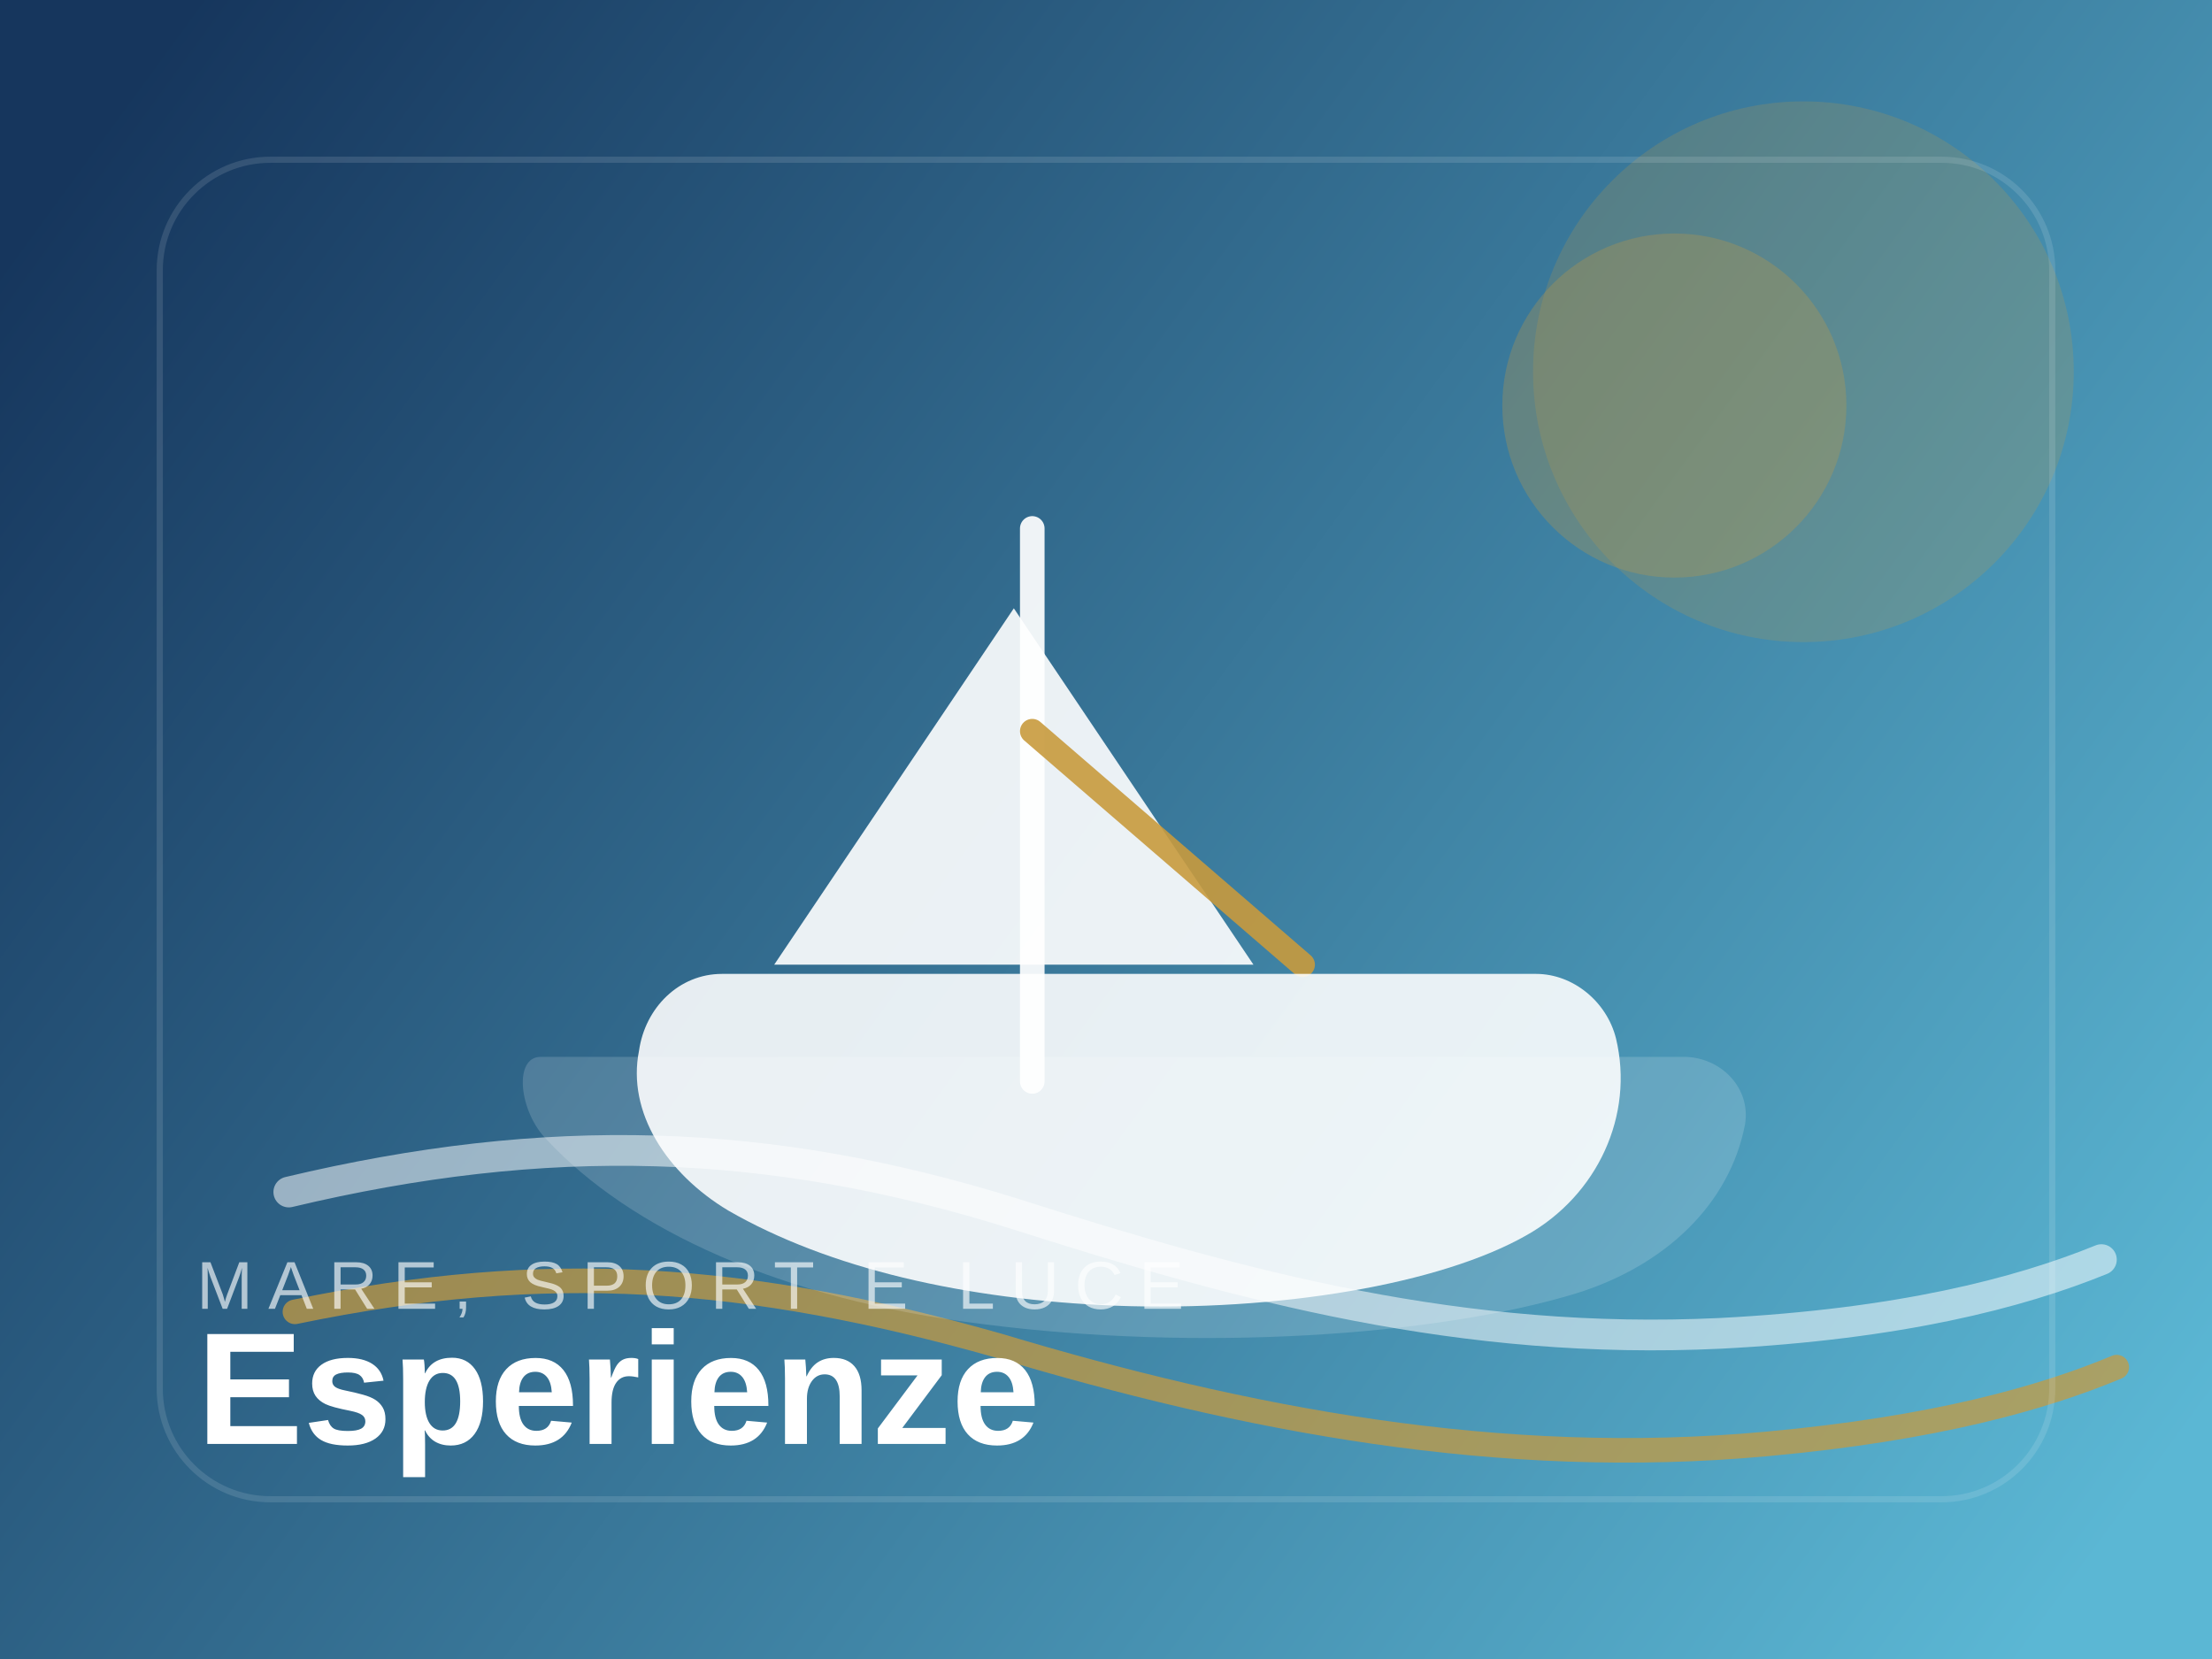
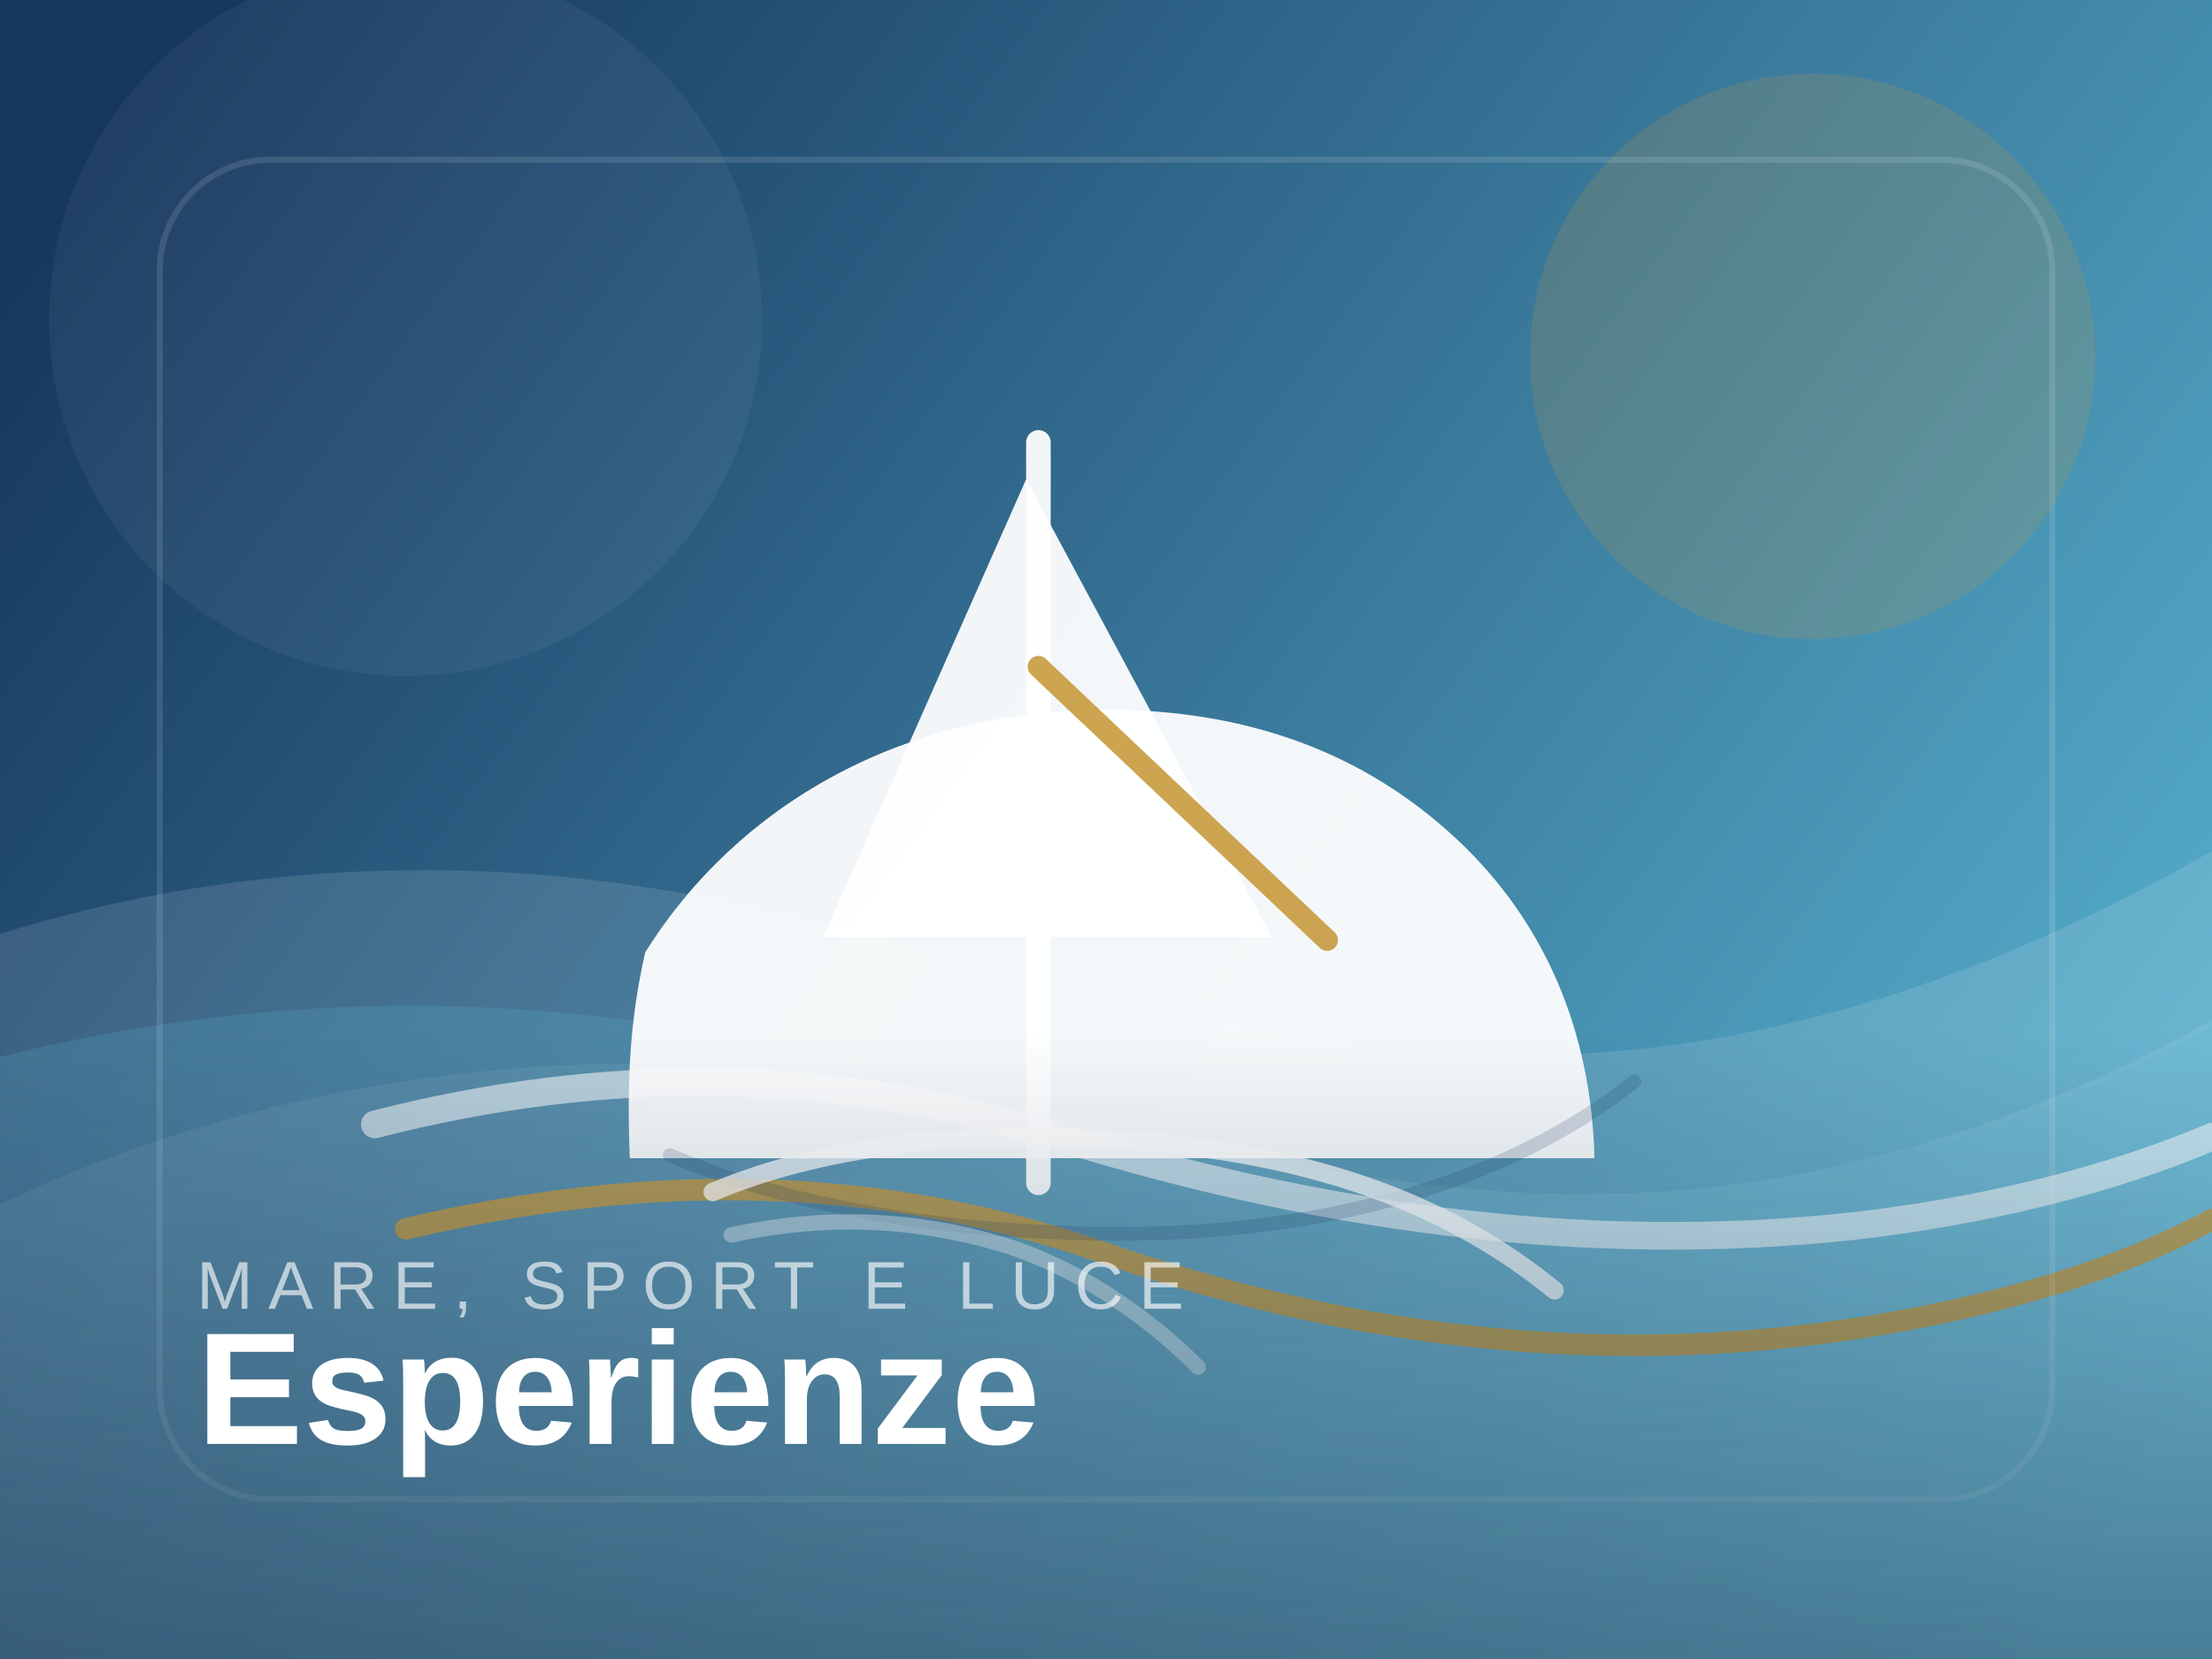
<svg xmlns="http://www.w3.org/2000/svg" viewBox="0 0 720 540" fill="none">
  <rect width="720" height="540" fill="url(#bg)" />
-   <circle cx="587" cy="121" r="88" fill="#C89A3D" opacity="0.2" />
-   <circle cx="545" cy="132" r="56" fill="#C89A3D" opacity="0.28" />
-   <path d="M94 388C178 368 250 370 330 395C405 419 476 438 560 434C618 431 657 421 684 410" fill="none" stroke="rgba(255,255,255,0.52)" stroke-width="10" stroke-linecap="round" />
-   <path d="M96 427C178 410 244 415 325 438C405 462 488 478 575 470C630 465 665 455 689 445" fill="none" stroke="#C89A3D" stroke-width="8" stroke-linecap="round" opacity="0.72" />
-   <path d="M176 344H548C560 344 570 354 568 366C563 392 542 412 513 421C467 435 390 440 320 431C254 423 205 400 178 371C169 362 167 344 176 344Z" fill="rgba(255,255,255,0.16)" />
-   <path d="M330 198L408 314H252L330 198Z" fill="rgba(255,255,255,0.9)" />
-   <path d="M336 172V352" stroke="rgba(255,255,255,0.92)" stroke-width="8" stroke-linecap="round" />
-   <path d="M336 238L424 314" stroke="#C89A3D" stroke-width="8" stroke-linecap="round" opacity="0.9" />
-   <path d="M344 317H500C512 317 523 326 526 338C532 363 520 389 497 402C469 418 416 427 363 425C314 423 270 413 237 394C217 382 204 362 208 342C210 328 221 317 235 317H344Z" fill="rgba(255,255,255,0.88)" />
+   <circle cx="590" cy="116" r="92" fill="#C89A3D" opacity="0.18" />
+   <circle cx="132" cy="104" r="116" fill="#FFFFFF" opacity="0.05" />
+   <path d="M0 392C84 352 176 340 264 349C339 357 406 381 479 387C555 394 634 380 720 332V540H0V392Z" fill="rgba(255,255,255,0.08)" />
+   <path d="M0 304C77 280 159 277 239 294C317 310 392 339 476 343C552 347 633 327 720 277V540H0V304Z" fill="rgba(255,255,255,0.12)" />
+   <path d="M0 344C88 322 176 322 264 343C350 363 432 390 517 389C589 388 657 370 720 334V540H0V344Z" fill="rgba(91,183,212,0.2)" />
+   <path d="M132 400C213 381 287 383 357 407C435 434 518 446 607 432C650 425 688 414 720 397" fill="none" stroke="#C89A3D" stroke-width="7" stroke-linecap="round" opacity="0.78" />
+   <path d="M122 366C196 347 270 347 344 370C425 395 513 409 604 399C647 394 687 384 720 370" fill="none" stroke="rgba(255,255,255,0.56)" stroke-width="9" stroke-linecap="round" />
+   <path d="M210 310C240 262 294 231 360 231C406 231 444 245 474 273C503 300 518 336 519 377H205C204 352 205 332 210 310Z" fill="rgba(255,255,255,0.94)" />
+   <path d="M218 376C251 390 293 399 341 401C415 405 484 390 532 352" fill="none" stroke="#16365D" stroke-width="4.5" stroke-linecap="round" opacity="0.18" />
+   <path d="M334 156L414 305H268L334 156Z" fill="rgba(255,255,255,0.94)" />
+   <path d="M338 144V385" stroke="rgba(255,255,255,0.94)" stroke-width="8" stroke-linecap="round" />
+   <path d="M338 217L432 306" stroke="#C89A3D" stroke-width="7" stroke-linecap="round" opacity="0.9" />
+   <path d="M232 388C270 372 319 367 376 372C431 377 473 393 506 420" fill="none" stroke="rgba(255,255,255,0.72)" stroke-width="6" stroke-linecap="round" />
+   <path d="M238 402C270 395 299 397 326 405C349 412 372 427 390 445" fill="none" stroke="rgba(255,255,255,0.4)" stroke-width="5" stroke-linecap="round" />
  <rect x="52" y="52" width="616" height="436" rx="36" stroke="rgba(255,255,255,0.12)" stroke-width="2" />
+   <rect x="0" y="336" width="720" height="204" fill="url(#bottomFade)" />
  <text x="64" y="426" fill="#FFFFFF" fill-opacity="0.64" font-size="22" letter-spacing="5" font-family="Arial, sans-serif">MARE, SPORT E LUCE</text>
  <text x="64" y="470" fill="#FFFFFF" font-size="52" font-weight="700" font-family="Arial, sans-serif">Esperienze</text>
  <defs>
    <linearGradient id="bg" x1="38" y1="34" x2="684" y2="506" gradientUnits="userSpaceOnUse">
      <stop stop-color="#16365D" />
      <stop offset="1" stop-color="#5BB7D4" />
    </linearGradient>
+     <linearGradient id="bottomFade" x1="360" y1="336" x2="360" y2="540" gradientUnits="userSpaceOnUse">
+       <stop stop-color="rgba(16,36,63,0)" />
+       <stop offset="1" stop-color="rgba(16,36,63,0.44)" />
+     </linearGradient>
  </defs>
</svg>
